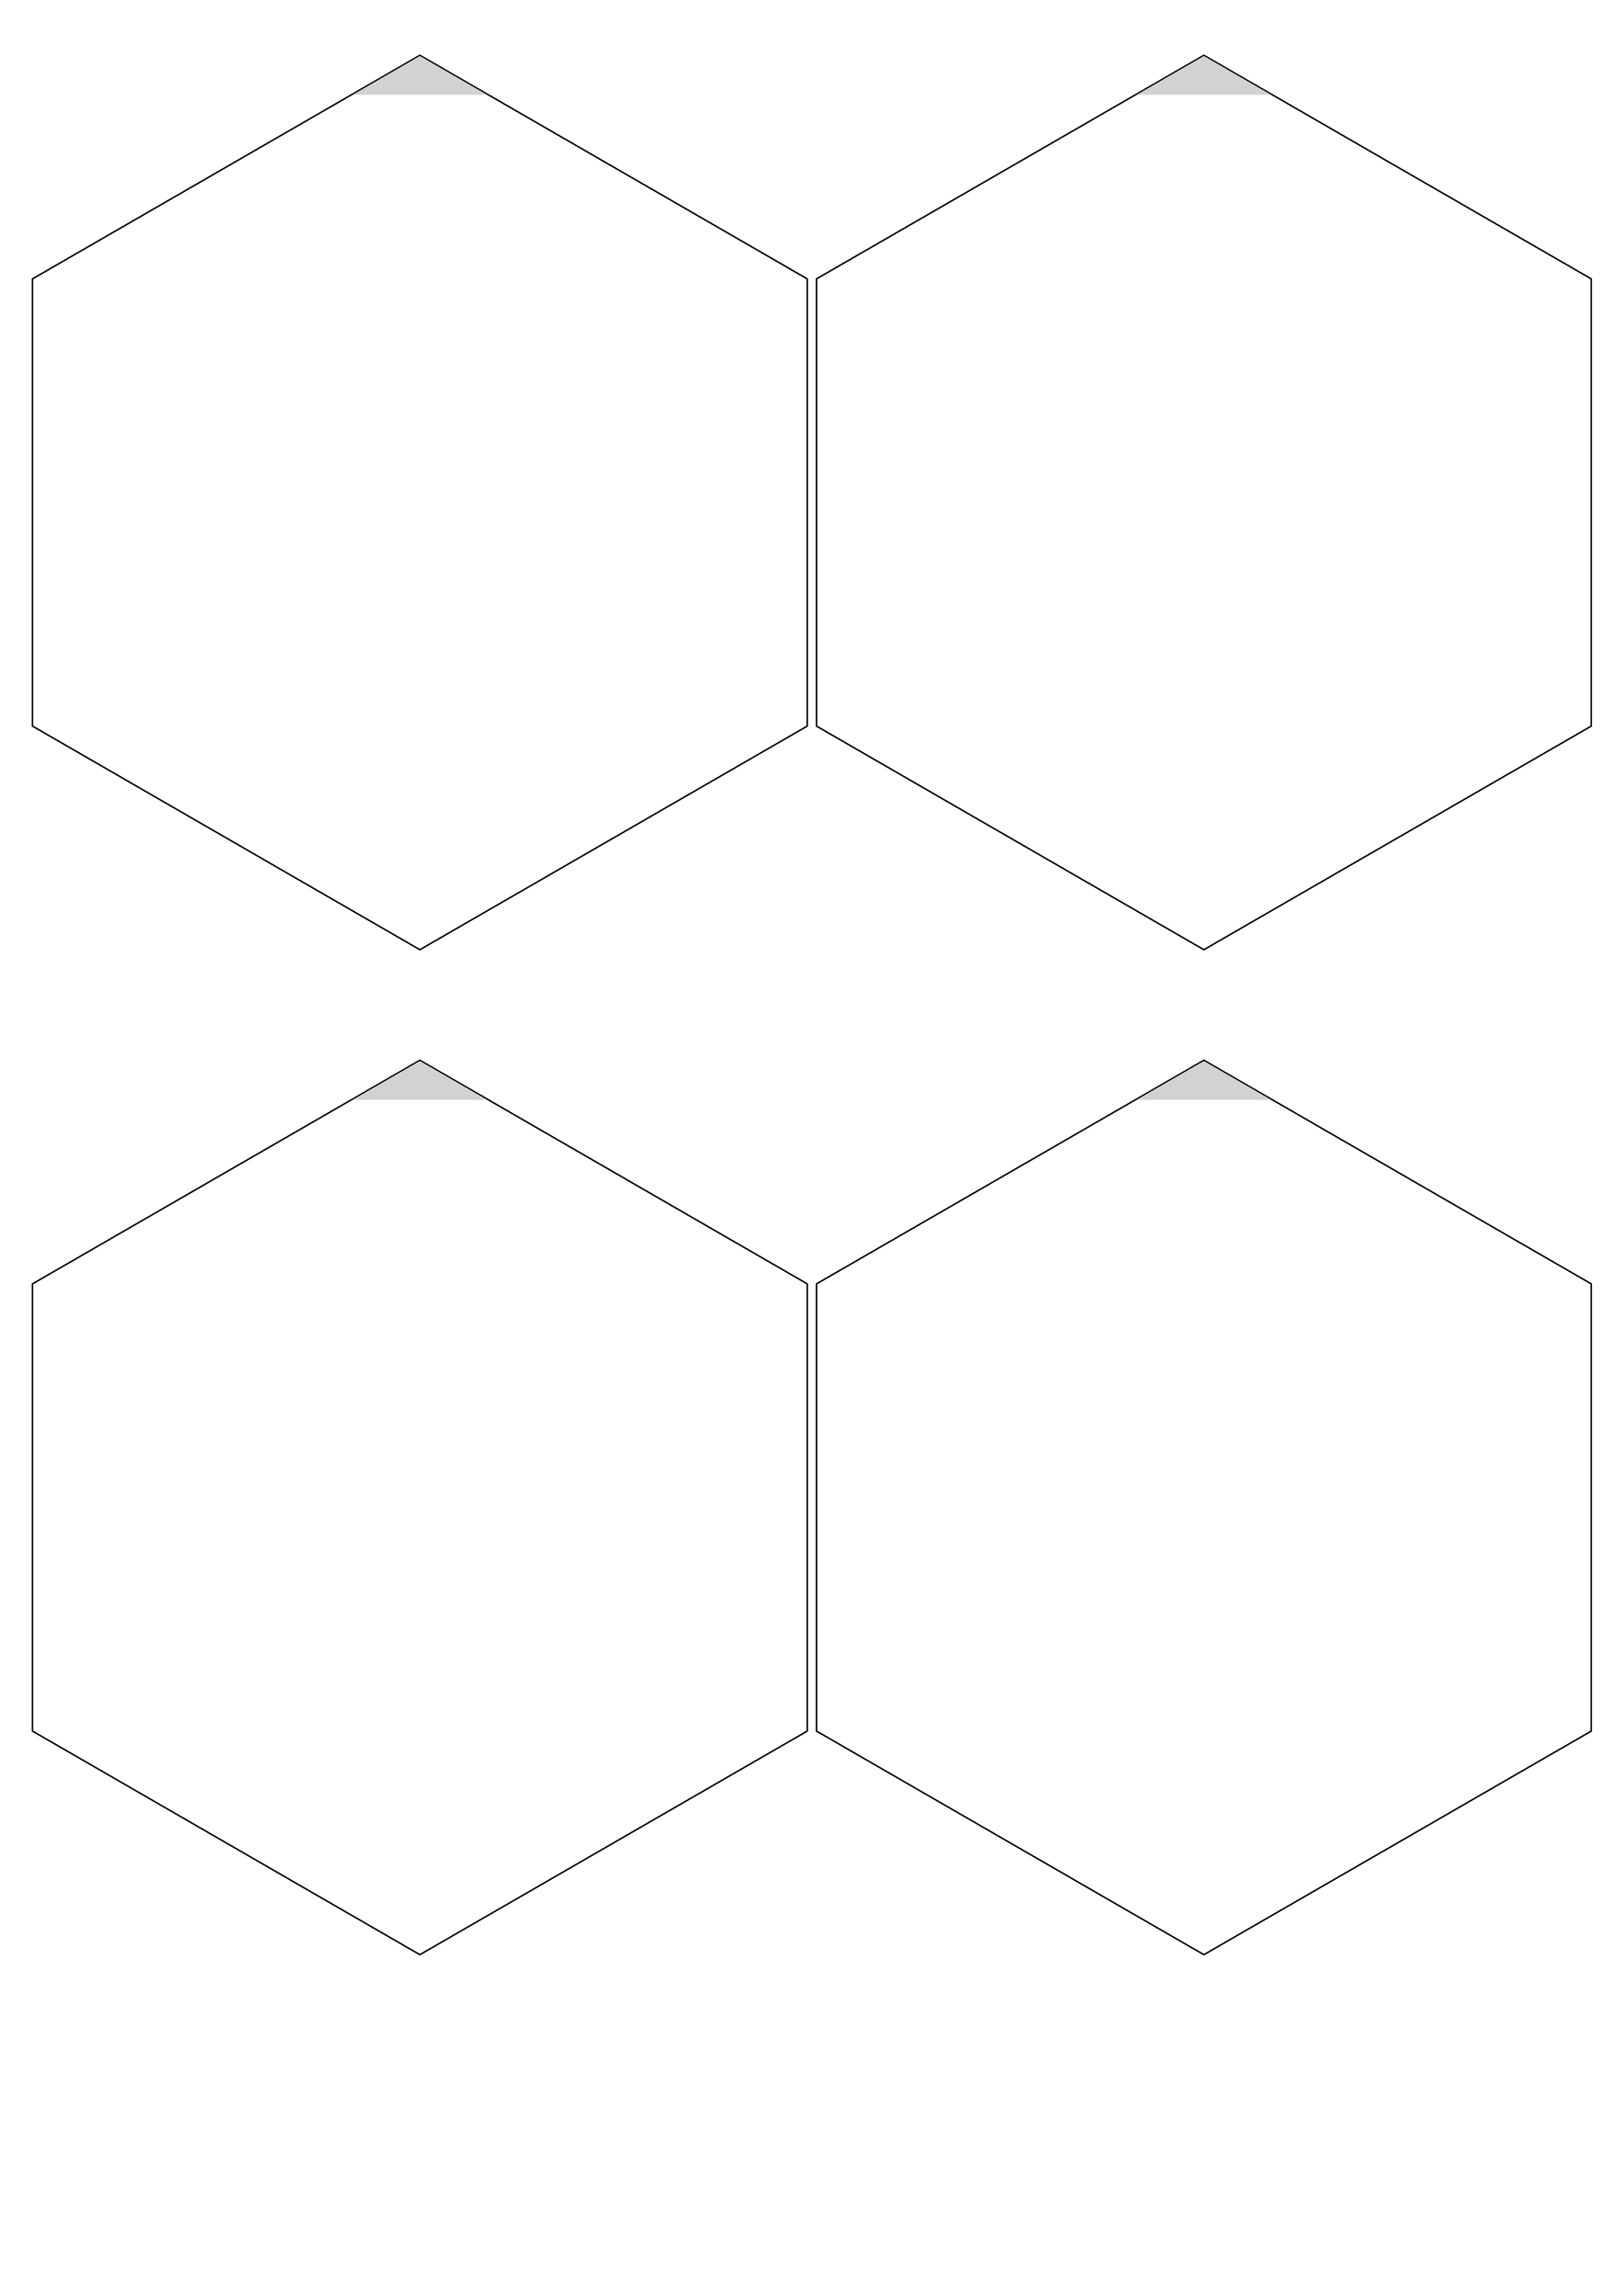
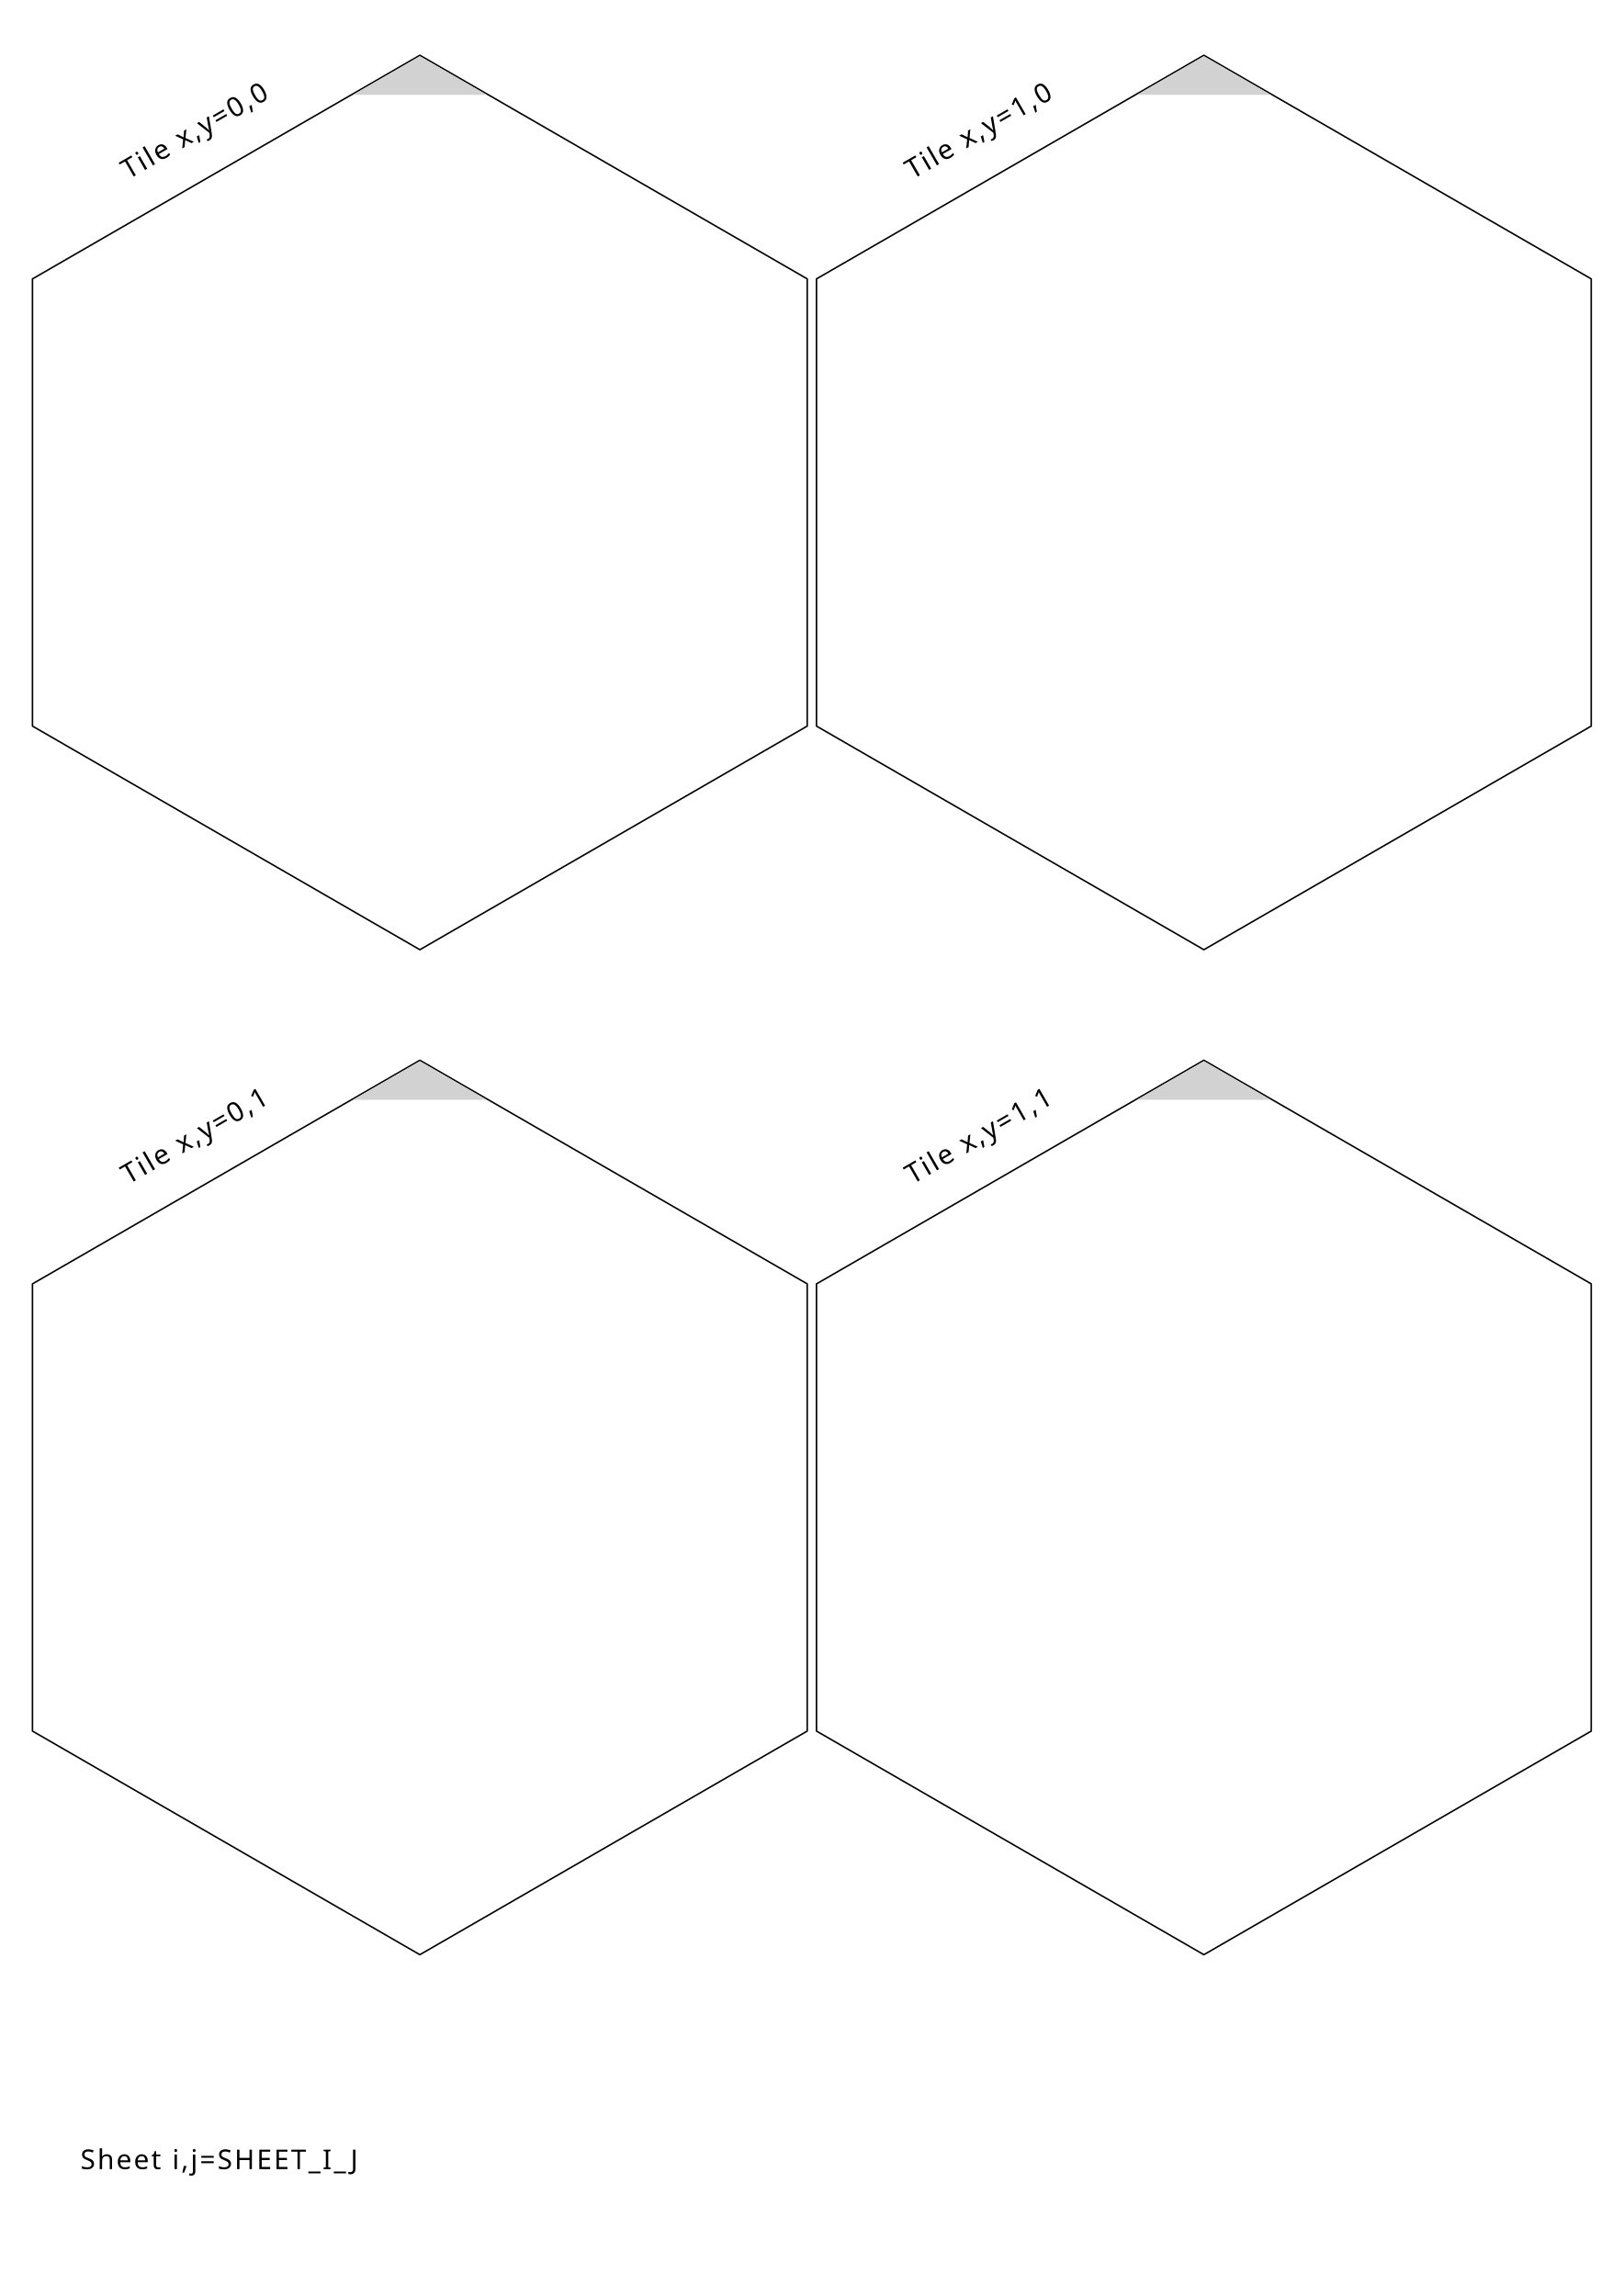
<svg xmlns="http://www.w3.org/2000/svg" width="210mm" height="297mm" viewBox="0 0 210 297" version="1.1" id="svg8">
  <defs id="defs2" />
  <g id="layer1" />
  <g id="layer2" style="display:inline">
    <path style="opacity:1;fill:none;fill-opacity:1;fill-rule:nonzero;stroke:#000000;stroke-width:0.2;stroke-linecap:round;stroke-linejoin:round;stroke-miterlimit:10;stroke-dasharray:none;stroke-dashoffset:0;stroke-opacity:1;paint-order:stroke fill markers" d="M 4.2,93.926 4.2,36.075 54.3,7.15 104.4,36.075 104.4,93.925 54.3,122.85 Z" id="path815" />
    <path id="path863" d="m 45.64,12.265 8.66,-5 8.66,5 z" style="opacity:1;fill:#d2d2d2;fill-opacity:1;fill-rule:nonzero;stroke:none;stroke-width:0.99;stroke-linecap:round;stroke-linejoin:round;stroke-miterlimit:10;stroke-dasharray:none;stroke-dashoffset:0;stroke-opacity:1;paint-order:stroke fill markers" />
    <path id="path846" d="M 105.6,93.926 105.6,36.075 155.7,7.15 205.8,36.075 l -2.6e-4,57.85 -50.1,28.925 z" style="opacity:1;fill:none;fill-opacity:1;fill-rule:nonzero;stroke:#000000;stroke-width:0.2;stroke-linecap:round;stroke-linejoin:round;stroke-miterlimit:10;stroke-dasharray:none;stroke-dashoffset:0;stroke-opacity:1;paint-order:stroke fill markers" />
    <path style="opacity:1;fill:#d2d2d2;fill-opacity:1;fill-rule:nonzero;stroke:none;stroke-width:0.99;stroke-linecap:round;stroke-linejoin:round;stroke-miterlimit:10;stroke-dasharray:none;stroke-dashoffset:0;stroke-opacity:1;paint-order:stroke fill markers" d="M 147.04,12.265 155.7,7.265 l 8.66,5 z" id="path848" />
    <path id="path908" d="m 4.2,223.926 1.662e-4,-57.851 50.1,-28.925 50.1,28.925 -2.6e-4,57.85 -50.1,28.925 z" style="opacity:1;fill:none;fill-opacity:1;fill-rule:nonzero;stroke:#000000;stroke-width:0.2;stroke-linecap:round;stroke-linejoin:round;stroke-miterlimit:10;stroke-dasharray:none;stroke-dashoffset:0;stroke-opacity:1;paint-order:stroke fill markers" />
    <path style="opacity:1;fill:#d2d2d2;fill-opacity:1;fill-rule:nonzero;stroke:none;stroke-width:0.99;stroke-linecap:round;stroke-linejoin:round;stroke-miterlimit:10;stroke-dasharray:none;stroke-dashoffset:0;stroke-opacity:1;paint-order:stroke fill markers" d="m 45.64,142.265 8.66,-5 8.66,5 z" id="path910" />
    <path style="opacity:1;fill:none;fill-opacity:1;fill-rule:nonzero;stroke:#000000;stroke-width:0.2;stroke-linecap:round;stroke-linejoin:round;stroke-miterlimit:10;stroke-dasharray:none;stroke-dashoffset:0;stroke-opacity:1;paint-order:stroke fill markers" d="m 105.6,223.926 1.7e-4,-57.851 50.1,-28.925 50.1,28.925 -2.6e-4,57.85 -50.1,28.925 z" id="path912" />
    <path id="path914" d="m 147.04,142.265 8.66,-5 8.66,5 z" style="opacity:1;fill:#d2d2d2;fill-opacity:1;fill-rule:nonzero;stroke:none;stroke-width:0.99;stroke-linecap:round;stroke-linejoin:round;stroke-miterlimit:10;stroke-dasharray:none;stroke-dashoffset:0;stroke-opacity:1;paint-order:stroke fill markers" />
+     <text xml:space="preserve" style="font-style:normal;font-variant:normal;font-weight:normal;font-stretch:normal;font-size:4.939px;line-height:0;font-family:sans-serif;-inkscape-font-specification:Normal;letter-spacing:1.106px;word-spacing:0px;fill:#000000;fill-opacity:1;stroke:none;stroke-width:0.265" x="10.396" y="280.586" id="text823">
+       <tspan id="tspan821" x="10.396" y="280.586" style="font-size:3.528px;letter-spacing:0.265px;stroke-width:0.265">Sheet i,j=SHEET_I_J</tspan>
+     </text>
+     <text id="text827" y="28.421" x="2.736" style="font-style:normal;font-variant:normal;font-weight:normal;font-stretch:normal;font-size:4.939px;line-height:0;font-family:sans-serif;-inkscape-font-specification:Normal;letter-spacing:1.106px;word-spacing:0px;fill:#000000;fill-opacity:1;stroke:none;stroke-width:0.265" xml:space="preserve" transform="rotate(-30)">
+       <tspan style="font-size:3.528px;letter-spacing:0.265px;stroke-width:0.265" y="28.421" x="2.736" id="tspan825">Tile x,y=0,0</tspan>
+     </text>
+     <text transform="rotate(-30)" xml:space="preserve" style="font-style:normal;font-variant:normal;font-weight:normal;font-stretch:normal;font-size:4.939px;line-height:0;font-family:sans-serif;-inkscape-font-specification:Normal;letter-spacing:1.106px;word-spacing:0px;fill:#000000;fill-opacity:1;stroke:none;stroke-width:0.265" x="90.551" y="79.121" id="text831">
+       <tspan id="tspan829" x="90.551" y="79.121" style="font-size:3.528px;letter-spacing:0.265px;stroke-width:0.265">Tile x,y=1,0</tspan>
+     </text>
+     <text transform="rotate(-30)" xml:space="preserve" style="font-style:normal;font-variant:normal;font-weight:normal;font-stretch:normal;font-size:4.939px;line-height:0;font-family:sans-serif;-inkscape-font-specification:Normal;letter-spacing:1.106px;word-spacing:0px;fill:#000000;fill-opacity:1;stroke:none;stroke-width:0.265" x="-62.264" y="141.004" id="text835">
+       <tspan id="tspan833" x="-62.264" y="141.004" style="font-size:3.528px;letter-spacing:0.265px;stroke-width:0.265">Tile x,y=0,1</tspan>
+     </text>
+     <text id="text839" y="191.704" x="25.551" style="font-style:normal;font-variant:normal;font-weight:normal;font-stretch:normal;font-size:4.939px;line-height:0;font-family:sans-serif;-inkscape-font-specification:Normal;letter-spacing:1.106px;word-spacing:0px;fill:#000000;fill-opacity:1;stroke:none;stroke-width:0.265" xml:space="preserve" transform="rotate(-30)">
+       <tspan style="font-size:3.528px;letter-spacing:0.265px;stroke-width:0.265" y="191.704" x="25.551" id="tspan837">Tile x,y=1,1</tspan>
+     </text>
  </g>
</svg>
